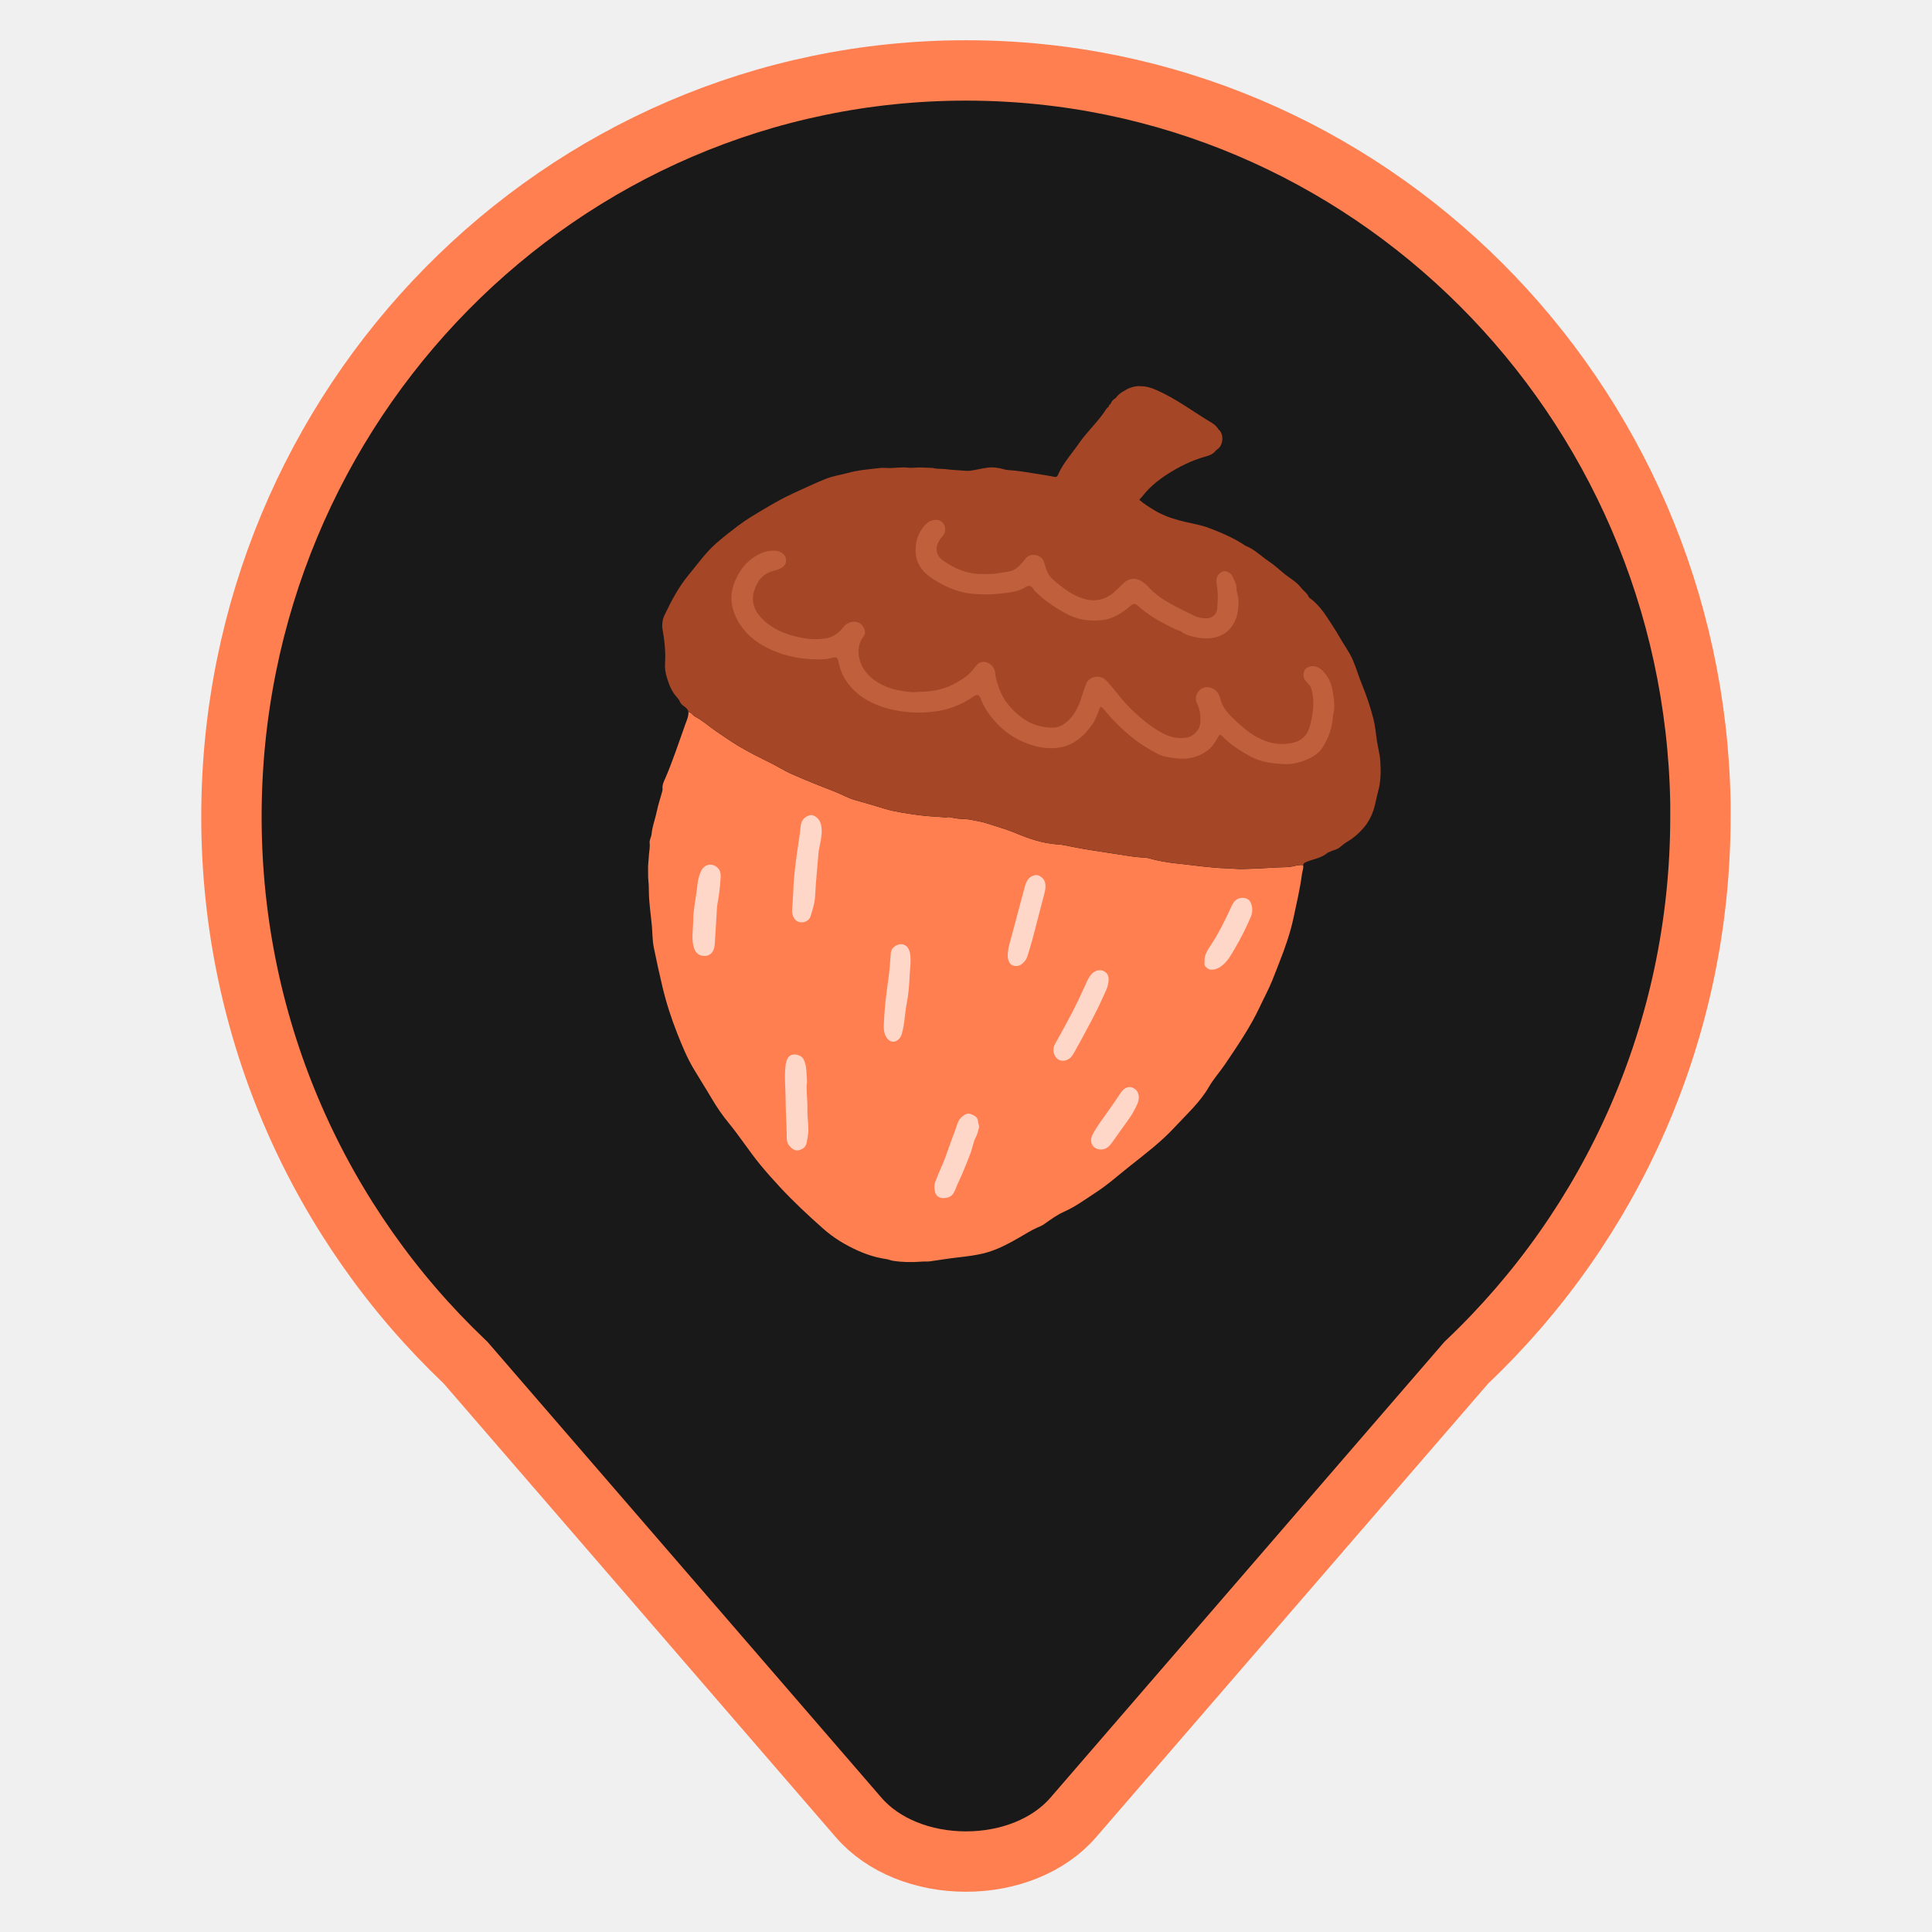
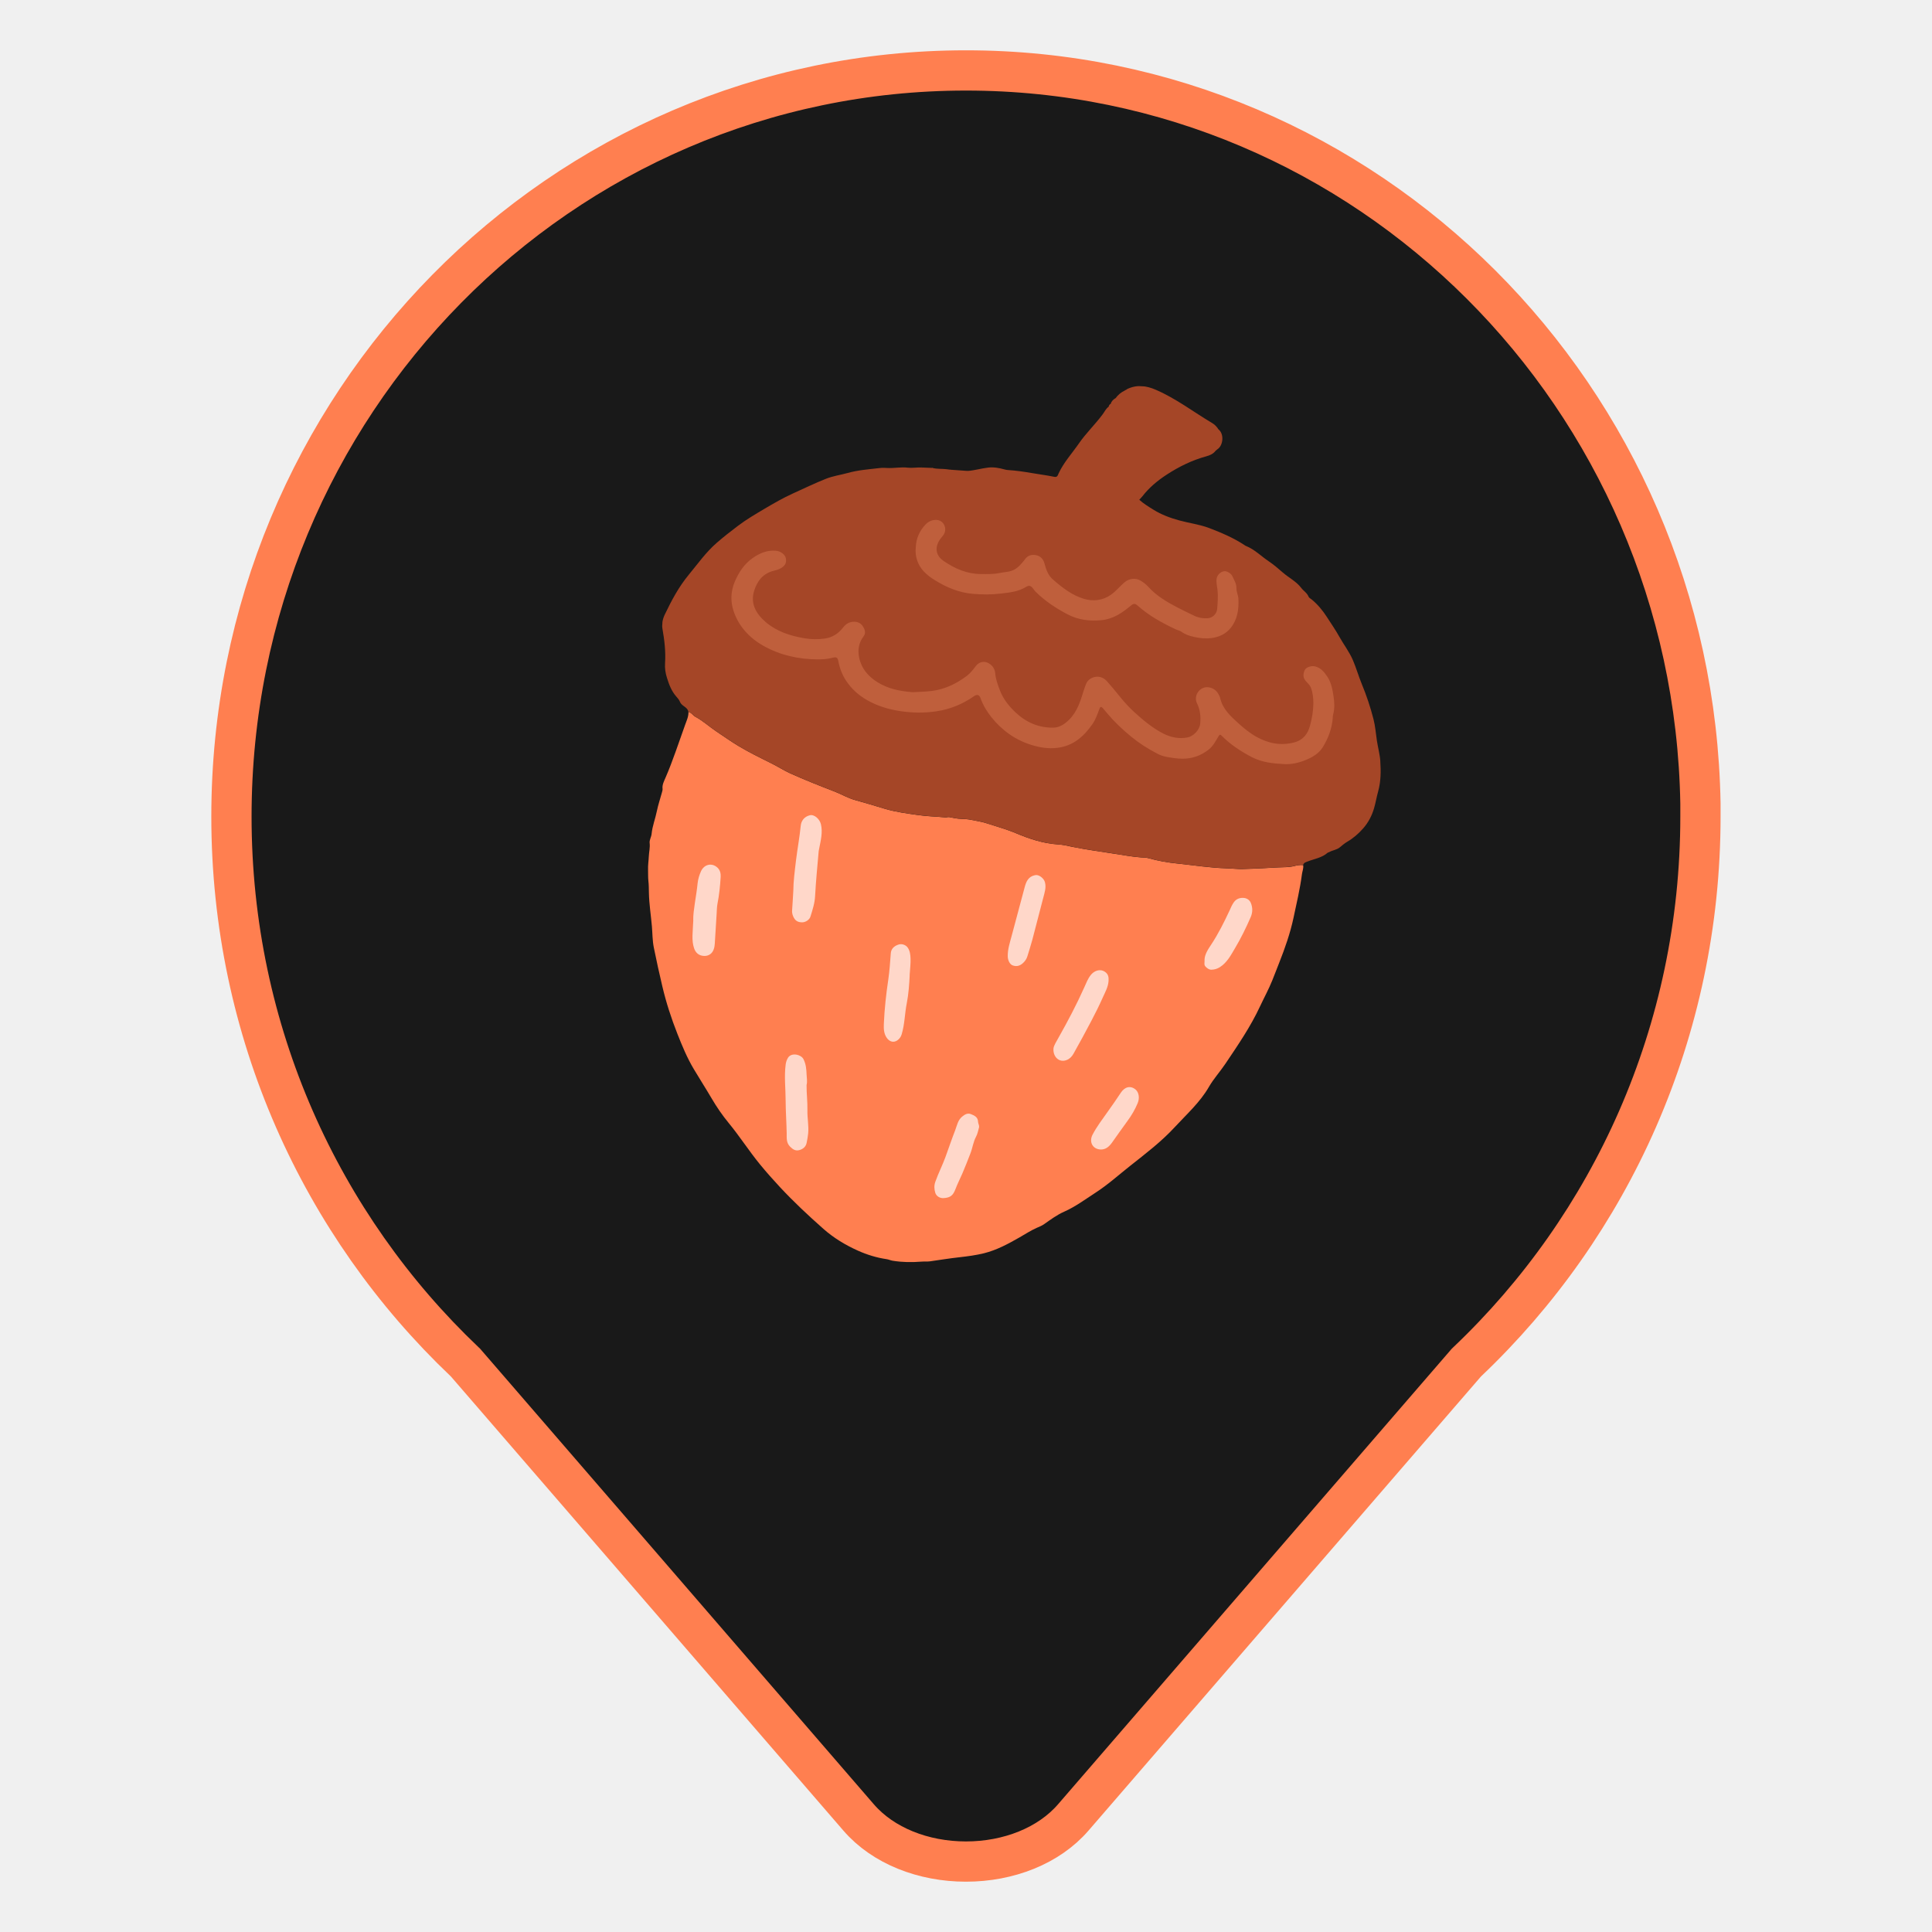
<svg xmlns="http://www.w3.org/2000/svg" width="48" height="48" viewBox="0 0 48 48" fill="none">
-   <path d="M11.591 33.883L11.567 33.855L11.541 33.83C7.98 30.446 5.75 25.634 5.75 20.289C5.75 10.039 13.931 1.75 24 1.75C33.962 1.75 42.077 9.864 42.247 19.964V20.289C42.247 25.634 40.019 30.446 36.457 33.829L36.43 33.855L36.406 33.883L32.93 37.905L26.664 45.155C26.056 45.858 25.058 46.25 23.999 46.25C22.94 46.25 21.941 45.858 21.333 45.155L15.068 37.905L11.591 33.883Z" fill="#191919" stroke="#FF7F50" stroke-width="1.5" />
+   <path d="M11.591 33.883L11.567 33.855L11.541 33.83C7.98 30.446 5.75 25.634 5.75 20.289C5.75 10.039 13.931 1.75 24 1.75C33.962 1.75 42.077 9.864 42.247 19.964V20.289C42.247 25.634 40.019 30.446 36.457 33.829L36.43 33.855L36.406 33.883L32.93 37.905L26.664 45.155C26.056 45.858 25.058 46.25 23.999 46.25C22.94 46.25 21.941 45.858 21.333 45.155L15.068 37.905L11.591 33.883Z" fill="#191919" stroke="#FF7F50" strokeWidth="1.5" />
  <g clip-path="url(#clip0_1154_9683)">
    <path d="M32.376 21.492C32.391 21.57 32.357 21.641 32.347 21.715C32.3 22.082 32.213 22.442 32.137 22.803C32.055 23.186 31.926 23.554 31.782 23.918C31.723 24.066 31.668 24.214 31.608 24.361C31.52 24.579 31.405 24.789 31.305 25.003C31.07 25.508 30.754 25.969 30.443 26.431C30.313 26.625 30.152 26.801 30.036 27.002C29.814 27.388 29.483 27.682 29.185 28.005C28.854 28.364 28.464 28.66 28.08 28.964C27.793 29.191 27.522 29.436 27.212 29.636C26.96 29.799 26.72 29.979 26.441 30.103C26.261 30.182 26.103 30.3 25.943 30.412C25.884 30.455 25.817 30.479 25.752 30.508C25.604 30.574 25.47 30.663 25.329 30.743C25.048 30.904 24.763 31.058 24.446 31.137C24.247 31.186 24.041 31.213 23.837 31.236C23.59 31.263 23.345 31.304 23.1 31.338C23.03 31.347 22.96 31.339 22.89 31.345C22.652 31.364 22.413 31.361 22.175 31.322C22.124 31.314 22.078 31.29 22.025 31.283C21.779 31.247 21.54 31.173 21.317 31.073C21.004 30.933 20.713 30.757 20.454 30.528C20.081 30.198 19.72 29.86 19.381 29.497C19.209 29.312 19.041 29.123 18.881 28.928C18.608 28.595 18.377 28.231 18.103 27.899C17.944 27.706 17.805 27.502 17.68 27.289C17.535 27.042 17.38 26.801 17.233 26.554C17.07 26.279 16.949 25.987 16.832 25.691C16.678 25.302 16.549 24.904 16.454 24.499C16.379 24.181 16.308 23.861 16.244 23.542C16.209 23.369 16.211 23.189 16.196 23.011C16.172 22.737 16.128 22.463 16.122 22.186C16.119 22.085 16.121 21.984 16.109 21.887C16.099 21.794 16.104 21.704 16.101 21.613C16.096 21.498 16.115 21.384 16.12 21.271C16.125 21.162 16.154 21.055 16.14 20.943C16.131 20.871 16.182 20.794 16.189 20.717C16.208 20.52 16.283 20.337 16.321 20.145C16.352 19.992 16.404 19.844 16.444 19.694C16.453 19.662 16.464 19.63 16.461 19.598C16.448 19.498 16.499 19.405 16.534 19.323C16.72 18.894 16.861 18.451 17.02 18.013C17.057 17.908 17.109 17.804 17.104 17.688C17.182 17.703 17.216 17.778 17.28 17.81C17.47 17.911 17.625 18.058 17.803 18.176C17.981 18.293 18.155 18.419 18.338 18.529C18.606 18.69 18.888 18.828 19.168 18.967C19.327 19.046 19.475 19.142 19.633 19.214C19.996 19.378 20.366 19.523 20.738 19.667C20.906 19.732 21.063 19.827 21.235 19.875C21.486 19.944 21.736 20.02 21.986 20.095C22.256 20.175 22.534 20.211 22.81 20.25C23.031 20.283 23.258 20.286 23.481 20.308C23.516 20.312 23.552 20.295 23.584 20.301C23.685 20.322 23.785 20.343 23.888 20.345C23.971 20.348 24.057 20.354 24.133 20.37C24.259 20.397 24.387 20.413 24.511 20.454C24.751 20.534 24.998 20.599 25.233 20.698C25.571 20.84 25.916 20.957 26.29 20.98C26.408 20.987 26.526 21.014 26.643 21.04C26.822 21.077 27.002 21.105 27.181 21.134C27.351 21.161 27.521 21.187 27.691 21.212C27.912 21.244 28.131 21.288 28.355 21.303C28.415 21.306 28.477 21.305 28.534 21.322C28.772 21.39 29.017 21.431 29.262 21.456C29.661 21.497 30.059 21.561 30.462 21.573C30.601 21.576 30.739 21.595 30.877 21.591C31.168 21.584 31.46 21.567 31.751 21.551C31.886 21.544 32.023 21.551 32.155 21.517C32.229 21.497 32.303 21.485 32.379 21.495L32.376 21.492Z" fill="#FF7F50" />
    <path d="M22.919 11.618C22.908 11.626 22.897 11.626 22.886 11.617C22.897 11.611 22.907 11.612 22.919 11.618Z" fill="#FF743F" />
    <path d="M24.045 11.702C24.038 11.702 24.031 11.701 24.022 11.701C24.03 11.696 24.037 11.695 24.045 11.702Z" fill="#FF743F" />
    <path d="M34.294 18.916C34.283 18.744 34.235 18.576 34.209 18.405C34.182 18.225 34.169 18.043 34.124 17.867C34.048 17.57 33.951 17.279 33.833 16.994C33.753 16.799 33.695 16.594 33.611 16.398C33.521 16.19 33.382 16.011 33.272 15.814C33.181 15.65 33.072 15.494 32.97 15.335C32.866 15.173 32.742 15.02 32.587 14.893C32.56 14.87 32.524 14.856 32.51 14.822C32.474 14.731 32.385 14.681 32.33 14.608C32.207 14.445 32.021 14.355 31.872 14.225C31.758 14.126 31.641 14.025 31.514 13.94C31.327 13.814 31.169 13.65 30.955 13.564C30.94 13.558 30.927 13.549 30.915 13.54C30.644 13.362 30.348 13.236 30.044 13.12C29.805 13.029 29.549 12.998 29.304 12.931C29.076 12.869 28.857 12.788 28.658 12.664C28.535 12.588 28.41 12.512 28.305 12.416C28.335 12.382 28.363 12.356 28.386 12.326C28.551 12.114 28.757 11.942 28.984 11.794C29.289 11.595 29.615 11.434 29.971 11.337C30.061 11.312 30.148 11.274 30.205 11.195C30.209 11.192 30.214 11.188 30.22 11.185C30.227 11.179 30.233 11.172 30.24 11.166C30.388 11.079 30.423 10.784 30.271 10.666C30.264 10.656 30.255 10.644 30.248 10.633C30.25 10.626 30.248 10.624 30.241 10.624C30.208 10.577 30.164 10.54 30.116 10.511C29.652 10.235 29.223 9.904 28.721 9.686C28.479 9.58 28.242 9.549 27.997 9.67C27.994 9.673 27.99 9.676 27.986 9.679L27.981 9.683C27.977 9.686 27.971 9.689 27.966 9.692L27.963 9.692C27.954 9.689 27.948 9.694 27.947 9.702L27.944 9.704C27.851 9.747 27.777 9.81 27.719 9.89L27.716 9.892C27.659 9.924 27.614 9.968 27.596 10.032L27.594 10.034C27.562 10.048 27.552 10.075 27.544 10.105C27.474 10.154 27.442 10.233 27.392 10.298C27.208 10.546 26.982 10.761 26.806 11.016C26.636 11.262 26.43 11.486 26.302 11.759C26.285 11.794 26.275 11.864 26.197 11.847C26.007 11.808 25.814 11.784 25.623 11.751C25.431 11.718 25.239 11.69 25.044 11.678C25.014 11.677 24.985 11.671 24.954 11.662C24.823 11.626 24.69 11.601 24.551 11.617C24.38 11.636 24.216 11.688 24.044 11.7C24.037 11.699 24.03 11.699 24.022 11.699C23.883 11.689 23.745 11.679 23.605 11.669L23.6 11.673L23.596 11.668C23.569 11.665 23.54 11.661 23.512 11.657C23.399 11.643 23.282 11.656 23.169 11.626C23.164 11.633 23.161 11.632 23.157 11.625C23.077 11.622 22.997 11.619 22.918 11.616C22.907 11.624 22.896 11.623 22.885 11.615C22.773 11.61 22.662 11.632 22.551 11.619C22.384 11.598 22.219 11.636 22.051 11.627C21.986 11.623 21.916 11.62 21.85 11.629C21.586 11.66 21.321 11.678 21.065 11.75C20.884 11.8 20.698 11.825 20.521 11.895C20.242 12.006 19.972 12.137 19.7 12.26C19.457 12.37 19.228 12.503 18.998 12.638C18.772 12.773 18.544 12.905 18.337 13.062C18.156 13.199 17.976 13.339 17.803 13.49C17.535 13.724 17.335 14.01 17.113 14.278C16.864 14.579 16.683 14.92 16.517 15.267C16.465 15.374 16.438 15.498 16.458 15.618C16.508 15.903 16.542 16.188 16.523 16.477C16.515 16.602 16.532 16.721 16.57 16.839C16.622 17.006 16.682 17.169 16.801 17.304C16.836 17.345 16.872 17.384 16.892 17.434C16.909 17.475 16.937 17.505 16.974 17.532C17.029 17.573 17.091 17.61 17.102 17.686C17.18 17.701 17.213 17.775 17.277 17.808C17.468 17.908 17.623 18.056 17.801 18.173C17.979 18.291 18.153 18.416 18.336 18.526C18.604 18.688 18.886 18.826 19.166 18.965C19.325 19.043 19.473 19.139 19.631 19.211C19.994 19.376 20.364 19.521 20.736 19.665C20.903 19.73 21.061 19.825 21.232 19.872C21.484 19.942 21.734 20.018 21.984 20.093C22.254 20.173 22.532 20.208 22.807 20.248C23.029 20.28 23.255 20.284 23.479 20.306C23.514 20.309 23.55 20.292 23.582 20.299C23.683 20.32 23.783 20.341 23.886 20.343C23.969 20.345 24.054 20.351 24.131 20.368C24.256 20.395 24.385 20.41 24.509 20.452C24.749 20.532 24.996 20.596 25.231 20.695C25.569 20.837 25.914 20.955 26.287 20.978C26.406 20.984 26.524 21.012 26.641 21.037C26.819 21.075 26.999 21.103 27.179 21.131C27.349 21.159 27.519 21.185 27.688 21.209C27.91 21.242 28.129 21.286 28.353 21.301C28.413 21.304 28.475 21.303 28.532 21.319C28.77 21.388 29.015 21.428 29.26 21.454C29.659 21.495 30.056 21.559 30.46 21.57C30.598 21.574 30.737 21.592 30.875 21.588C31.166 21.581 31.458 21.565 31.749 21.549C31.884 21.542 32.021 21.548 32.153 21.514C32.227 21.495 32.301 21.483 32.376 21.492C32.388 21.439 32.433 21.423 32.477 21.407C32.649 21.338 32.84 21.314 32.984 21.187C32.993 21.178 33.009 21.178 33.02 21.172C33.105 21.123 33.212 21.115 33.287 21.052C33.345 21.003 33.406 20.952 33.47 20.914C33.623 20.825 33.751 20.713 33.865 20.584C33.996 20.436 34.083 20.268 34.138 20.081C34.179 19.942 34.201 19.799 34.24 19.662C34.308 19.415 34.31 19.165 34.293 18.916L34.294 18.916Z" fill="#A54627" />
    <path d="M23.172 11.629C23.166 11.636 23.162 11.636 23.158 11.628C23.163 11.625 23.167 11.625 23.172 11.629Z" fill="#FF743F" />
    <path d="M23.608 11.672L23.602 11.678L23.597 11.671L23.603 11.669L23.608 11.672Z" fill="#FF743F" />
    <path d="M22.681 17.197C22.823 17.188 22.98 17.187 23.138 17.168C23.475 17.127 23.756 16.989 24.017 16.795C24.107 16.727 24.173 16.641 24.239 16.554C24.323 16.439 24.455 16.413 24.57 16.482C24.667 16.541 24.718 16.626 24.727 16.735C24.739 16.88 24.791 17.015 24.842 17.151C24.924 17.364 25.063 17.541 25.229 17.698C25.491 17.946 25.807 18.086 26.177 18.078C26.33 18.074 26.456 17.986 26.565 17.878C26.766 17.676 26.843 17.42 26.922 17.163C26.941 17.103 26.962 17.044 26.986 16.986C27.059 16.813 27.328 16.732 27.498 16.921C27.605 17.04 27.708 17.165 27.808 17.289C27.927 17.439 28.057 17.58 28.199 17.709C28.415 17.904 28.639 18.091 28.902 18.225C29.087 18.319 29.286 18.361 29.498 18.323C29.645 18.297 29.806 18.139 29.819 17.976C29.835 17.799 29.819 17.636 29.74 17.475C29.656 17.306 29.773 17.099 29.955 17.075C30.071 17.061 30.209 17.123 30.27 17.24C30.287 17.274 30.307 17.308 30.315 17.344C30.375 17.61 30.566 17.788 30.76 17.963C30.902 18.092 31.05 18.214 31.221 18.309C31.513 18.47 31.818 18.532 32.151 18.446C32.38 18.386 32.493 18.231 32.548 18.026C32.596 17.847 32.628 17.663 32.63 17.477C32.631 17.345 32.616 17.211 32.57 17.087C32.548 17.028 32.496 16.978 32.451 16.93C32.368 16.845 32.372 16.75 32.413 16.652C32.444 16.579 32.578 16.532 32.675 16.557C32.82 16.594 32.901 16.699 32.978 16.813C33.079 16.965 33.108 17.143 33.133 17.313C33.154 17.454 33.162 17.608 33.121 17.753C33.113 17.779 33.114 17.808 33.112 17.836C33.093 18.098 33.002 18.338 32.866 18.561C32.769 18.719 32.609 18.814 32.435 18.884C32.267 18.953 32.09 18.993 31.91 18.984C31.632 18.97 31.355 18.942 31.102 18.811C30.825 18.666 30.569 18.498 30.351 18.278C30.321 18.247 30.304 18.243 30.277 18.287C30.202 18.41 30.14 18.54 30.018 18.632C29.826 18.778 29.612 18.853 29.368 18.85C29.232 18.848 29.098 18.826 28.966 18.801C28.89 18.787 28.816 18.758 28.749 18.722C28.522 18.605 28.309 18.469 28.111 18.308C27.885 18.124 27.678 17.926 27.492 17.704C27.46 17.666 27.43 17.625 27.394 17.589C27.357 17.551 27.336 17.556 27.318 17.604C27.267 17.737 27.224 17.873 27.14 17.992C26.928 18.296 26.667 18.532 26.268 18.58C26.049 18.607 25.839 18.573 25.63 18.509C25.218 18.382 24.89 18.142 24.63 17.817C24.517 17.675 24.423 17.519 24.362 17.348C24.331 17.261 24.277 17.243 24.201 17.295C23.915 17.495 23.601 17.625 23.252 17.674C22.962 17.716 22.675 17.712 22.382 17.67C22.087 17.627 21.813 17.545 21.558 17.403C21.339 17.282 21.154 17.115 21.02 16.911C20.926 16.768 20.862 16.605 20.83 16.434C20.81 16.327 20.779 16.316 20.671 16.345C20.555 16.376 20.434 16.382 20.315 16.382C19.839 16.38 19.388 16.28 18.974 16.049C18.62 15.851 18.358 15.567 18.229 15.192C18.145 14.947 18.152 14.693 18.258 14.445C18.357 14.215 18.493 14.01 18.701 13.864C18.867 13.747 19.054 13.666 19.269 13.682C19.389 13.69 19.502 13.773 19.523 13.866C19.55 13.988 19.501 14.072 19.359 14.138C19.322 14.155 19.281 14.167 19.241 14.176C18.959 14.239 18.812 14.434 18.736 14.68C18.639 14.997 18.783 15.247 19.02 15.452C19.293 15.687 19.625 15.796 19.982 15.857C20.157 15.886 20.329 15.889 20.502 15.863C20.688 15.834 20.833 15.737 20.946 15.591C21.014 15.503 21.099 15.446 21.223 15.447C21.318 15.448 21.391 15.489 21.433 15.554C21.482 15.628 21.523 15.721 21.456 15.809C21.333 15.97 21.307 16.148 21.345 16.336C21.4 16.605 21.566 16.802 21.799 16.948C22.061 17.113 22.358 17.173 22.68 17.198L22.681 17.197Z" fill="#BF5F3C" />
    <path d="M22.752 13.6C22.76 13.378 22.845 13.187 23.002 13.023C23.101 12.92 23.266 12.884 23.372 12.947C23.482 13.012 23.519 13.171 23.448 13.279C23.427 13.31 23.401 13.34 23.377 13.37C23.225 13.565 23.223 13.786 23.445 13.938C23.723 14.128 24.023 14.26 24.369 14.262C24.524 14.262 24.68 14.269 24.836 14.236C24.918 14.218 25.004 14.215 25.089 14.194C25.227 14.161 25.32 14.073 25.403 13.973C25.425 13.947 25.446 13.922 25.465 13.895C25.53 13.803 25.624 13.773 25.731 13.791C25.846 13.81 25.92 13.888 25.948 13.994C25.989 14.143 26.034 14.288 26.158 14.396C26.39 14.598 26.634 14.791 26.934 14.879C27.157 14.944 27.392 14.923 27.6 14.777C27.733 14.684 27.828 14.557 27.952 14.457C28.058 14.373 28.212 14.354 28.331 14.422C28.406 14.464 28.472 14.517 28.53 14.58C28.73 14.801 28.985 14.953 29.25 15.091C29.389 15.163 29.531 15.231 29.673 15.299C29.777 15.349 29.89 15.368 30.007 15.36C30.128 15.351 30.232 15.249 30.241 15.125C30.252 14.97 30.266 14.813 30.249 14.66C30.239 14.567 30.214 14.476 30.226 14.38C30.239 14.268 30.366 14.167 30.465 14.196C30.532 14.215 30.594 14.262 30.619 14.317C30.66 14.41 30.72 14.498 30.719 14.609C30.716 14.7 30.763 14.786 30.768 14.881C30.78 15.143 30.745 15.391 30.574 15.603C30.456 15.749 30.291 15.827 30.099 15.852C29.948 15.872 29.8 15.855 29.656 15.822C29.551 15.799 29.444 15.763 29.353 15.696C29.315 15.667 29.262 15.66 29.218 15.639C28.872 15.478 28.542 15.295 28.259 15.042C28.2 14.989 28.157 14.994 28.097 15.045C27.885 15.223 27.659 15.38 27.366 15.408C27.073 15.437 26.789 15.402 26.525 15.264C26.232 15.111 25.962 14.931 25.729 14.701C25.706 14.678 25.688 14.65 25.667 14.623C25.614 14.553 25.569 14.534 25.494 14.58C25.305 14.699 25.091 14.72 24.876 14.746C24.642 14.775 24.408 14.774 24.173 14.754C23.827 14.725 23.519 14.595 23.231 14.417C23.125 14.352 23.026 14.28 22.942 14.187C22.812 14.045 22.726 13.833 22.752 13.604L22.752 13.6Z" fill="#BF5F3C" />
    <path d="M19.71 22.128C19.71 21.914 19.745 21.638 19.778 21.364C19.813 21.081 19.866 20.8 19.894 20.515C19.906 20.395 19.979 20.29 20.12 20.255C20.229 20.227 20.366 20.348 20.396 20.479C20.443 20.683 20.392 20.877 20.354 21.074C20.349 21.098 20.343 21.123 20.34 21.147C20.308 21.518 20.271 21.888 20.251 22.26C20.243 22.436 20.188 22.604 20.136 22.771C20.112 22.851 20.015 22.914 19.933 22.915C19.815 22.916 19.749 22.871 19.703 22.759C19.684 22.711 19.675 22.664 19.68 22.612C19.691 22.471 19.697 22.33 19.71 22.127L19.71 22.128Z" fill="#FFD7C9" />
    <path d="M26.174 26.041C26.185 25.972 26.245 25.876 26.299 25.78C26.529 25.372 26.748 24.958 26.939 24.53C26.986 24.425 27.026 24.318 27.099 24.225C27.177 24.125 27.323 24.057 27.453 24.145C27.538 24.203 27.547 24.28 27.542 24.369C27.533 24.522 27.456 24.652 27.396 24.788C27.31 24.981 27.215 25.172 27.116 25.36C26.972 25.635 26.823 25.908 26.671 26.179C26.634 26.244 26.583 26.303 26.506 26.334C26.309 26.415 26.153 26.246 26.174 26.043L26.174 26.041Z" fill="#FFD7C9" />
    <path d="M17.223 22.856C17.22 22.615 17.298 22.283 17.332 21.945C17.343 21.842 17.373 21.74 17.418 21.642C17.498 21.472 17.687 21.428 17.825 21.556C17.891 21.616 17.91 21.704 17.905 21.785C17.891 22.01 17.869 22.234 17.825 22.456C17.81 22.534 17.81 22.617 17.805 22.697C17.79 22.945 17.775 23.194 17.759 23.442C17.756 23.49 17.749 23.537 17.733 23.583C17.696 23.692 17.608 23.754 17.492 23.75C17.363 23.745 17.283 23.672 17.245 23.561C17.176 23.36 17.213 23.157 17.225 22.856L17.223 22.856Z" fill="#FFD7C9" />
    <path d="M20.039 26.953C20.037 27.166 20.065 27.375 20.06 27.584C20.055 27.777 20.097 27.967 20.079 28.16C20.072 28.238 20.056 28.315 20.041 28.391C20.023 28.488 19.953 28.55 19.855 28.575C19.761 28.599 19.697 28.555 19.63 28.489C19.529 28.388 19.547 28.266 19.545 28.15C19.54 27.882 19.52 27.615 19.519 27.347C19.519 27.047 19.48 26.747 19.52 26.445C19.528 26.384 19.547 26.328 19.58 26.276C19.667 26.143 19.903 26.198 19.962 26.314C20.025 26.438 20.035 26.569 20.04 26.702C20.043 26.787 20.061 26.872 20.04 26.953L20.039 26.953Z" fill="#FFD7C9" />
    <path d="M22.601 24.238C22.59 24.447 22.575 24.689 22.528 24.929C22.477 25.184 22.478 25.448 22.401 25.7C22.382 25.762 22.347 25.809 22.296 25.846C22.205 25.911 22.102 25.884 22.034 25.789C21.956 25.68 21.954 25.555 21.959 25.435C21.975 25.065 22.015 24.7 22.07 24.333C22.102 24.117 22.114 23.899 22.132 23.681C22.14 23.579 22.208 23.503 22.328 23.466C22.404 23.442 22.505 23.472 22.555 23.547C22.608 23.626 22.619 23.722 22.622 23.811C22.627 23.942 22.61 24.072 22.599 24.238L22.601 24.238Z" fill="#FFD7C9" />
    <path d="M24.326 28.002C24.302 28.081 24.29 28.167 24.251 28.238C24.179 28.372 24.163 28.52 24.109 28.658C24.044 28.825 23.98 28.992 23.909 29.156C23.852 29.286 23.788 29.412 23.738 29.544C23.677 29.703 23.611 29.757 23.439 29.767C23.348 29.771 23.261 29.718 23.236 29.632C23.21 29.543 23.204 29.456 23.238 29.361C23.311 29.154 23.412 28.957 23.488 28.751C23.57 28.526 23.646 28.299 23.733 28.076C23.777 27.961 23.797 27.831 23.903 27.743C23.966 27.692 24.036 27.645 24.122 27.68C24.208 27.714 24.296 27.754 24.299 27.867C24.301 27.912 24.329 27.953 24.326 28.002Z" fill="#FFD7C9" />
    <path d="M25.748 21.74C25.841 21.744 25.938 21.836 25.96 21.914C25.999 22.053 25.951 22.18 25.918 22.311C25.828 22.658 25.739 23.006 25.647 23.352C25.611 23.488 25.566 23.621 25.526 23.756C25.507 23.82 25.471 23.875 25.422 23.921C25.348 23.993 25.262 24.023 25.159 23.985C25.088 23.959 25.038 23.858 25.037 23.758C25.034 23.582 25.091 23.416 25.135 23.249C25.242 22.844 25.35 22.438 25.46 22.034C25.496 21.902 25.549 21.779 25.71 21.745C25.725 21.742 25.74 21.741 25.747 21.74L25.748 21.74Z" fill="#FFD7C9" />
    <path d="M29.926 23.852C29.928 23.713 30.013 23.587 30.095 23.463C30.27 23.197 30.411 22.915 30.545 22.628C30.579 22.553 30.61 22.475 30.661 22.407C30.718 22.334 30.797 22.303 30.893 22.308C30.982 22.313 31.047 22.363 31.076 22.431C31.123 22.545 31.125 22.666 31.074 22.784C30.958 23.05 30.831 23.311 30.682 23.56C30.58 23.732 30.487 23.915 30.304 24.031C30.24 24.071 30.171 24.09 30.098 24.092C30.038 24.093 29.993 24.058 29.952 24.016C29.907 23.97 29.93 23.919 29.927 23.852L29.926 23.852Z" fill="#FFD7C9" />
    <path d="M27.335 28.558C27.144 28.547 27.053 28.368 27.143 28.193C27.247 27.992 27.386 27.812 27.516 27.627C27.628 27.47 27.739 27.313 27.844 27.152C27.939 27.006 28.079 26.961 28.211 27.067C28.294 27.136 28.32 27.277 28.265 27.408C28.2 27.564 28.115 27.71 28.013 27.848C27.879 28.028 27.754 28.213 27.623 28.394C27.553 28.489 27.47 28.565 27.336 28.559L27.335 28.558Z" fill="#FFD7C9" />
  </g>
  <defs>
    <clipPath id="clip0_1154_9683">
      <rect width="18.045" height="22.047" fill="white" transform="matrix(0.998486 0.055001 -0.0618593 0.998085 16.8605 8.96277)" />
    </clipPath>
  </defs>
</svg>
